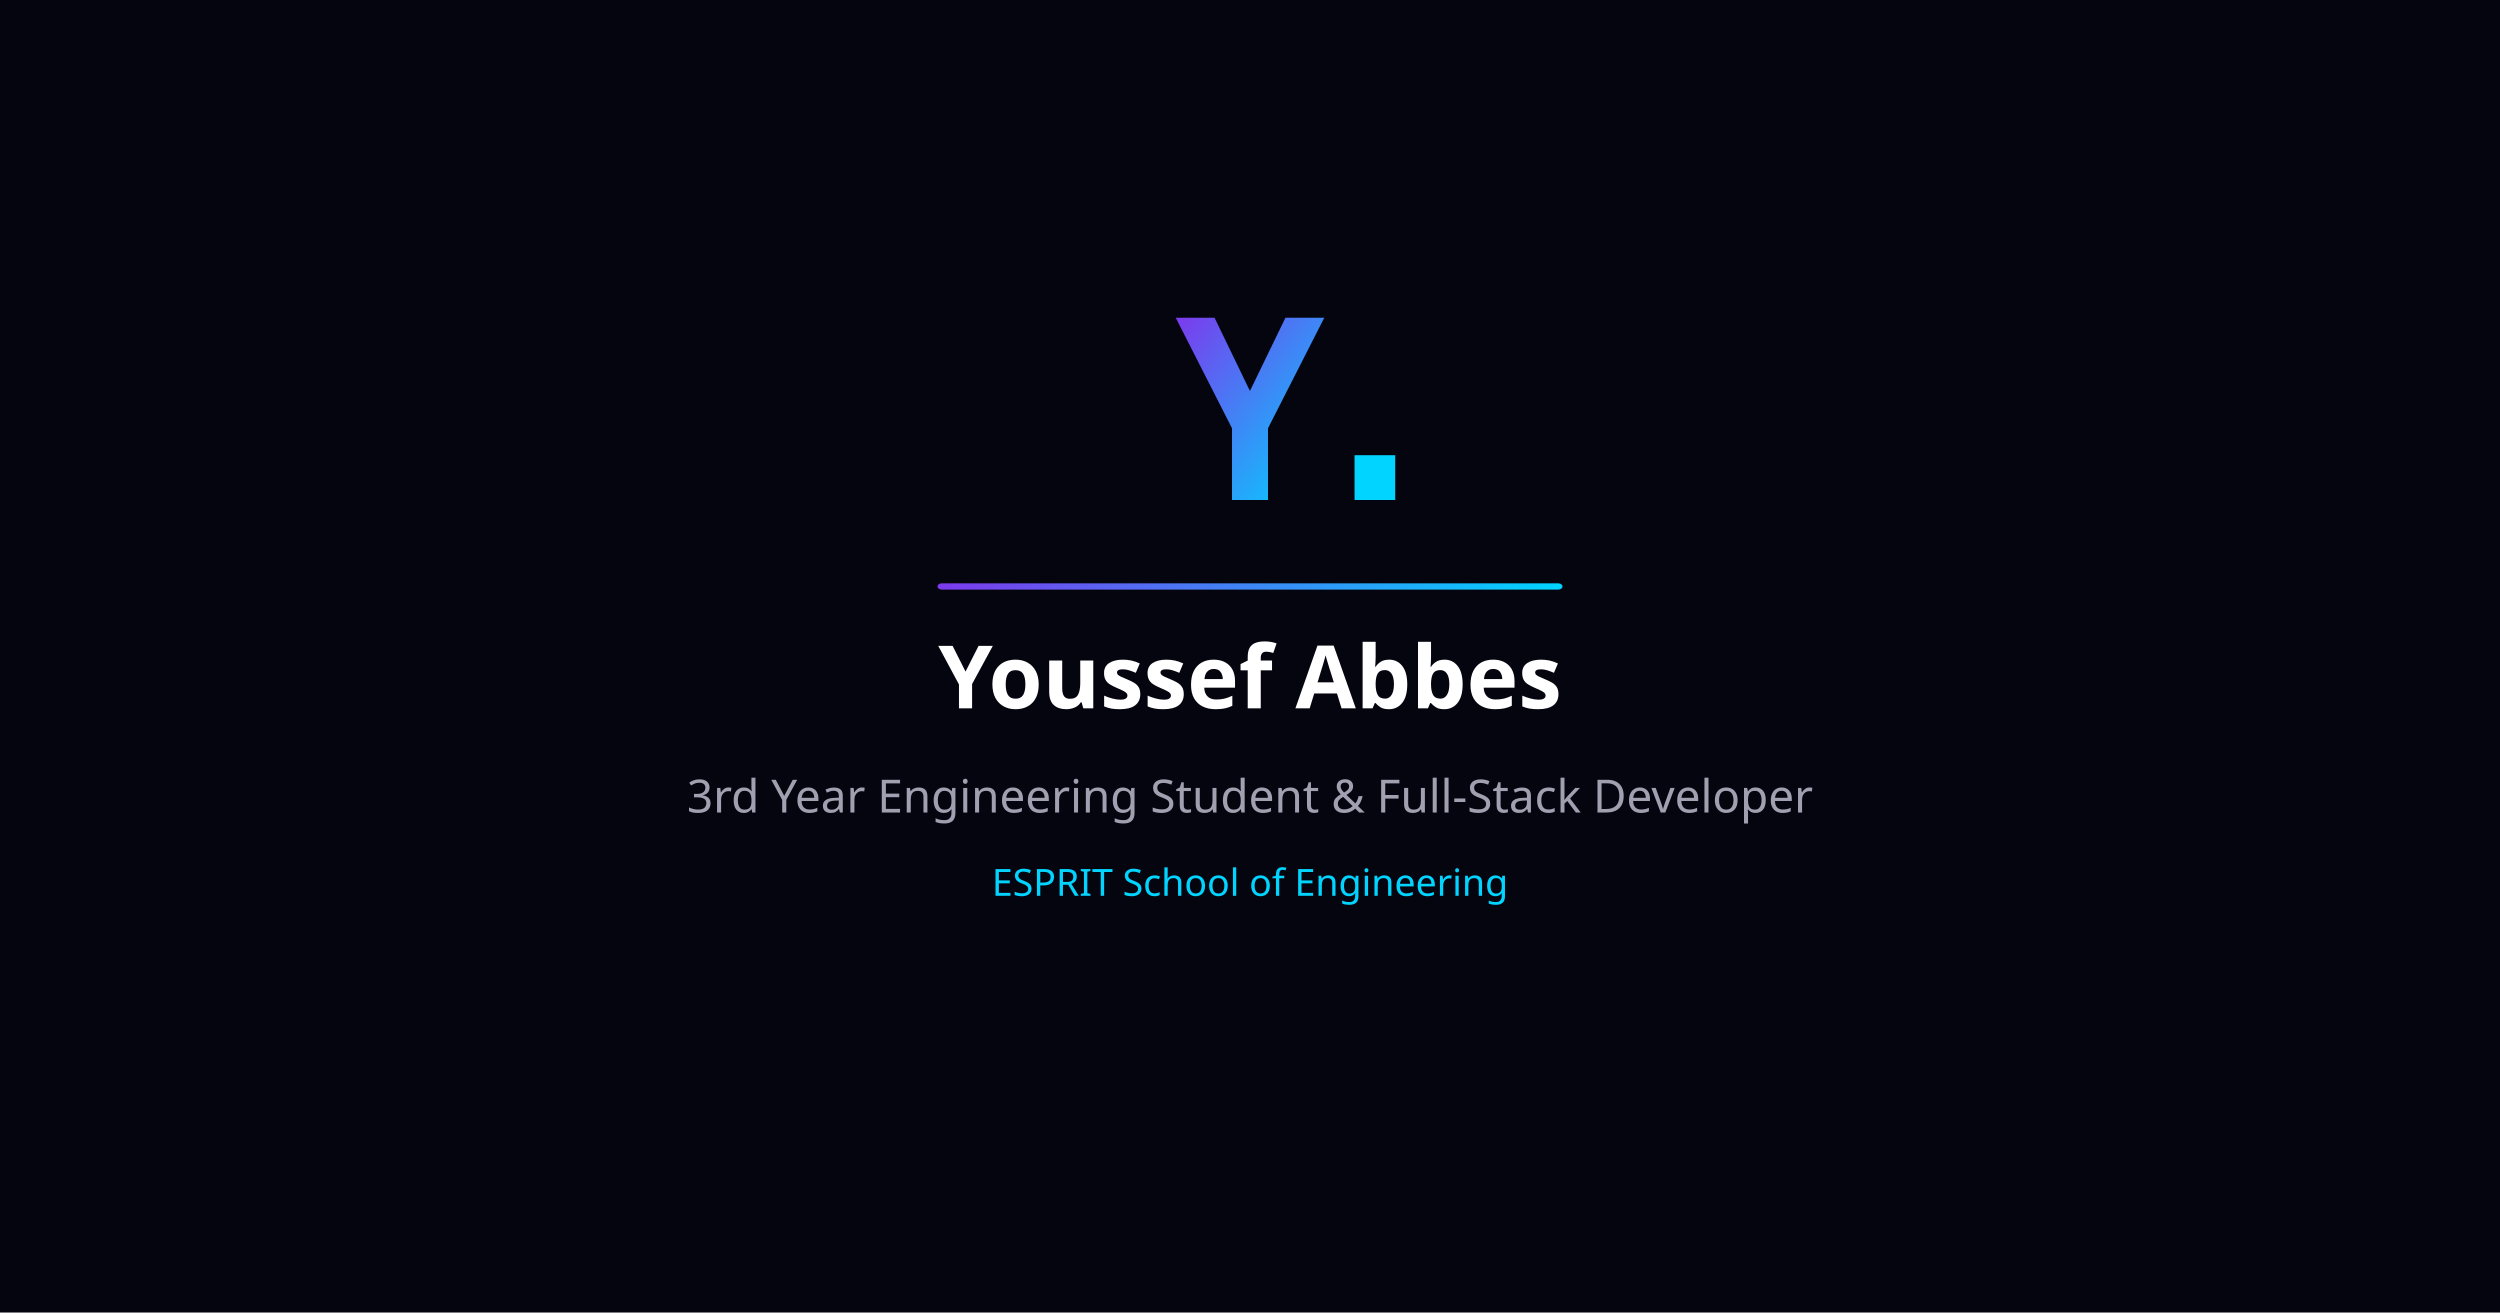
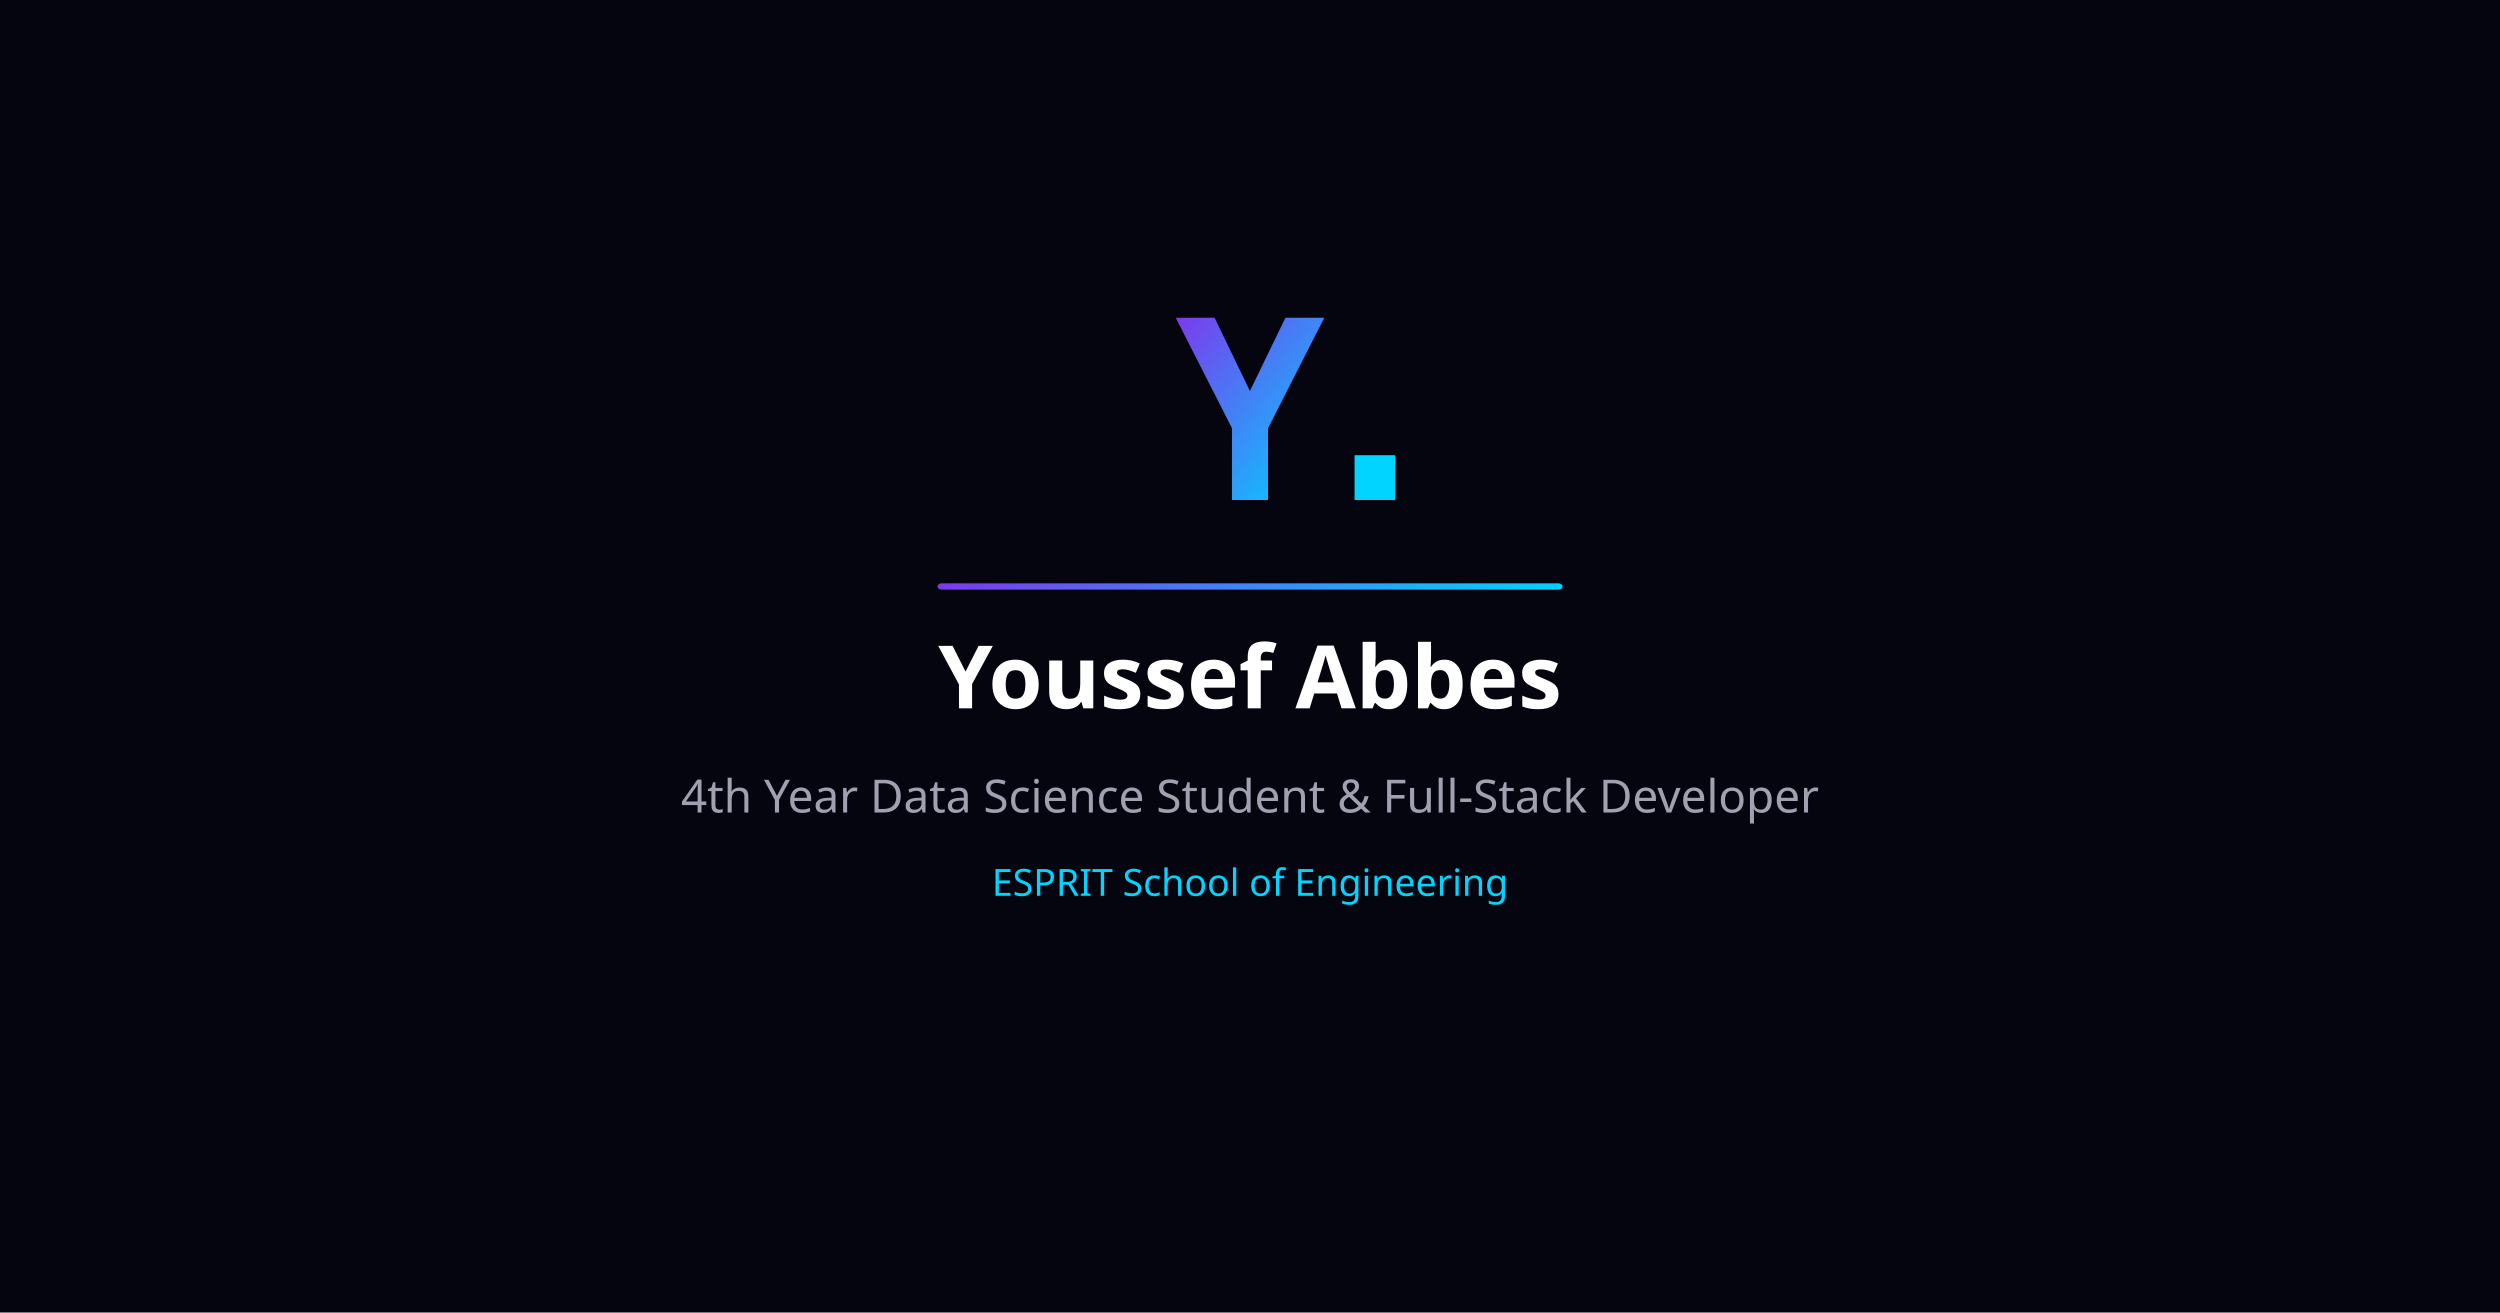
<svg xmlns="http://www.w3.org/2000/svg" width="1200" height="630" viewBox="0 0 1200 630">
  <defs>
    <linearGradient id="grad" x1="0%" y1="0%" x2="100%" y2="100%">
      <stop offset="0%" style="stop-color:#7c3aed" />
      <stop offset="100%" style="stop-color:#00d4ff" />
    </linearGradient>
    <linearGradient id="line" x1="0%" y1="0%" x2="100%" y2="0%">
      <stop offset="0%" style="stop-color:#7c3aed" />
      <stop offset="100%" style="stop-color:#00d4ff" />
    </linearGradient>
  </defs>
  <rect width="1200" height="630" fill="#050510" />
  <text x="600" y="240" text-anchor="middle" font-family="monospace" font-size="120" font-weight="700" fill="url(#grad)">Y</text>
  <text x="660" y="240" text-anchor="middle" font-family="monospace" font-size="120" font-weight="700" fill="#00d4ff">.</text>
  <rect x="450" y="280" width="300" height="3" rx="2" fill="url(#line)" />
  <text x="600" y="340" text-anchor="middle" font-family="sans-serif" font-size="42" font-weight="700" fill="#ffffff">Youssef Abbes</text>
-   <text x="600" y="390" text-anchor="middle" font-family="sans-serif" font-size="22" fill="#a0a0b0">3rd Year Engineering Student &amp; Full-Stack Developer</text>
+   <text x="600" y="390" text-anchor="middle" font-family="sans-serif" font-size="22" fill="#a0a0b0">4th Year Data Science Student &amp; Full-Stack Developer</text>
  <text x="600" y="430" text-anchor="middle" font-family="sans-serif" font-size="18" fill="#00d4ff">ESPRIT School of Engineering</text>
</svg>
